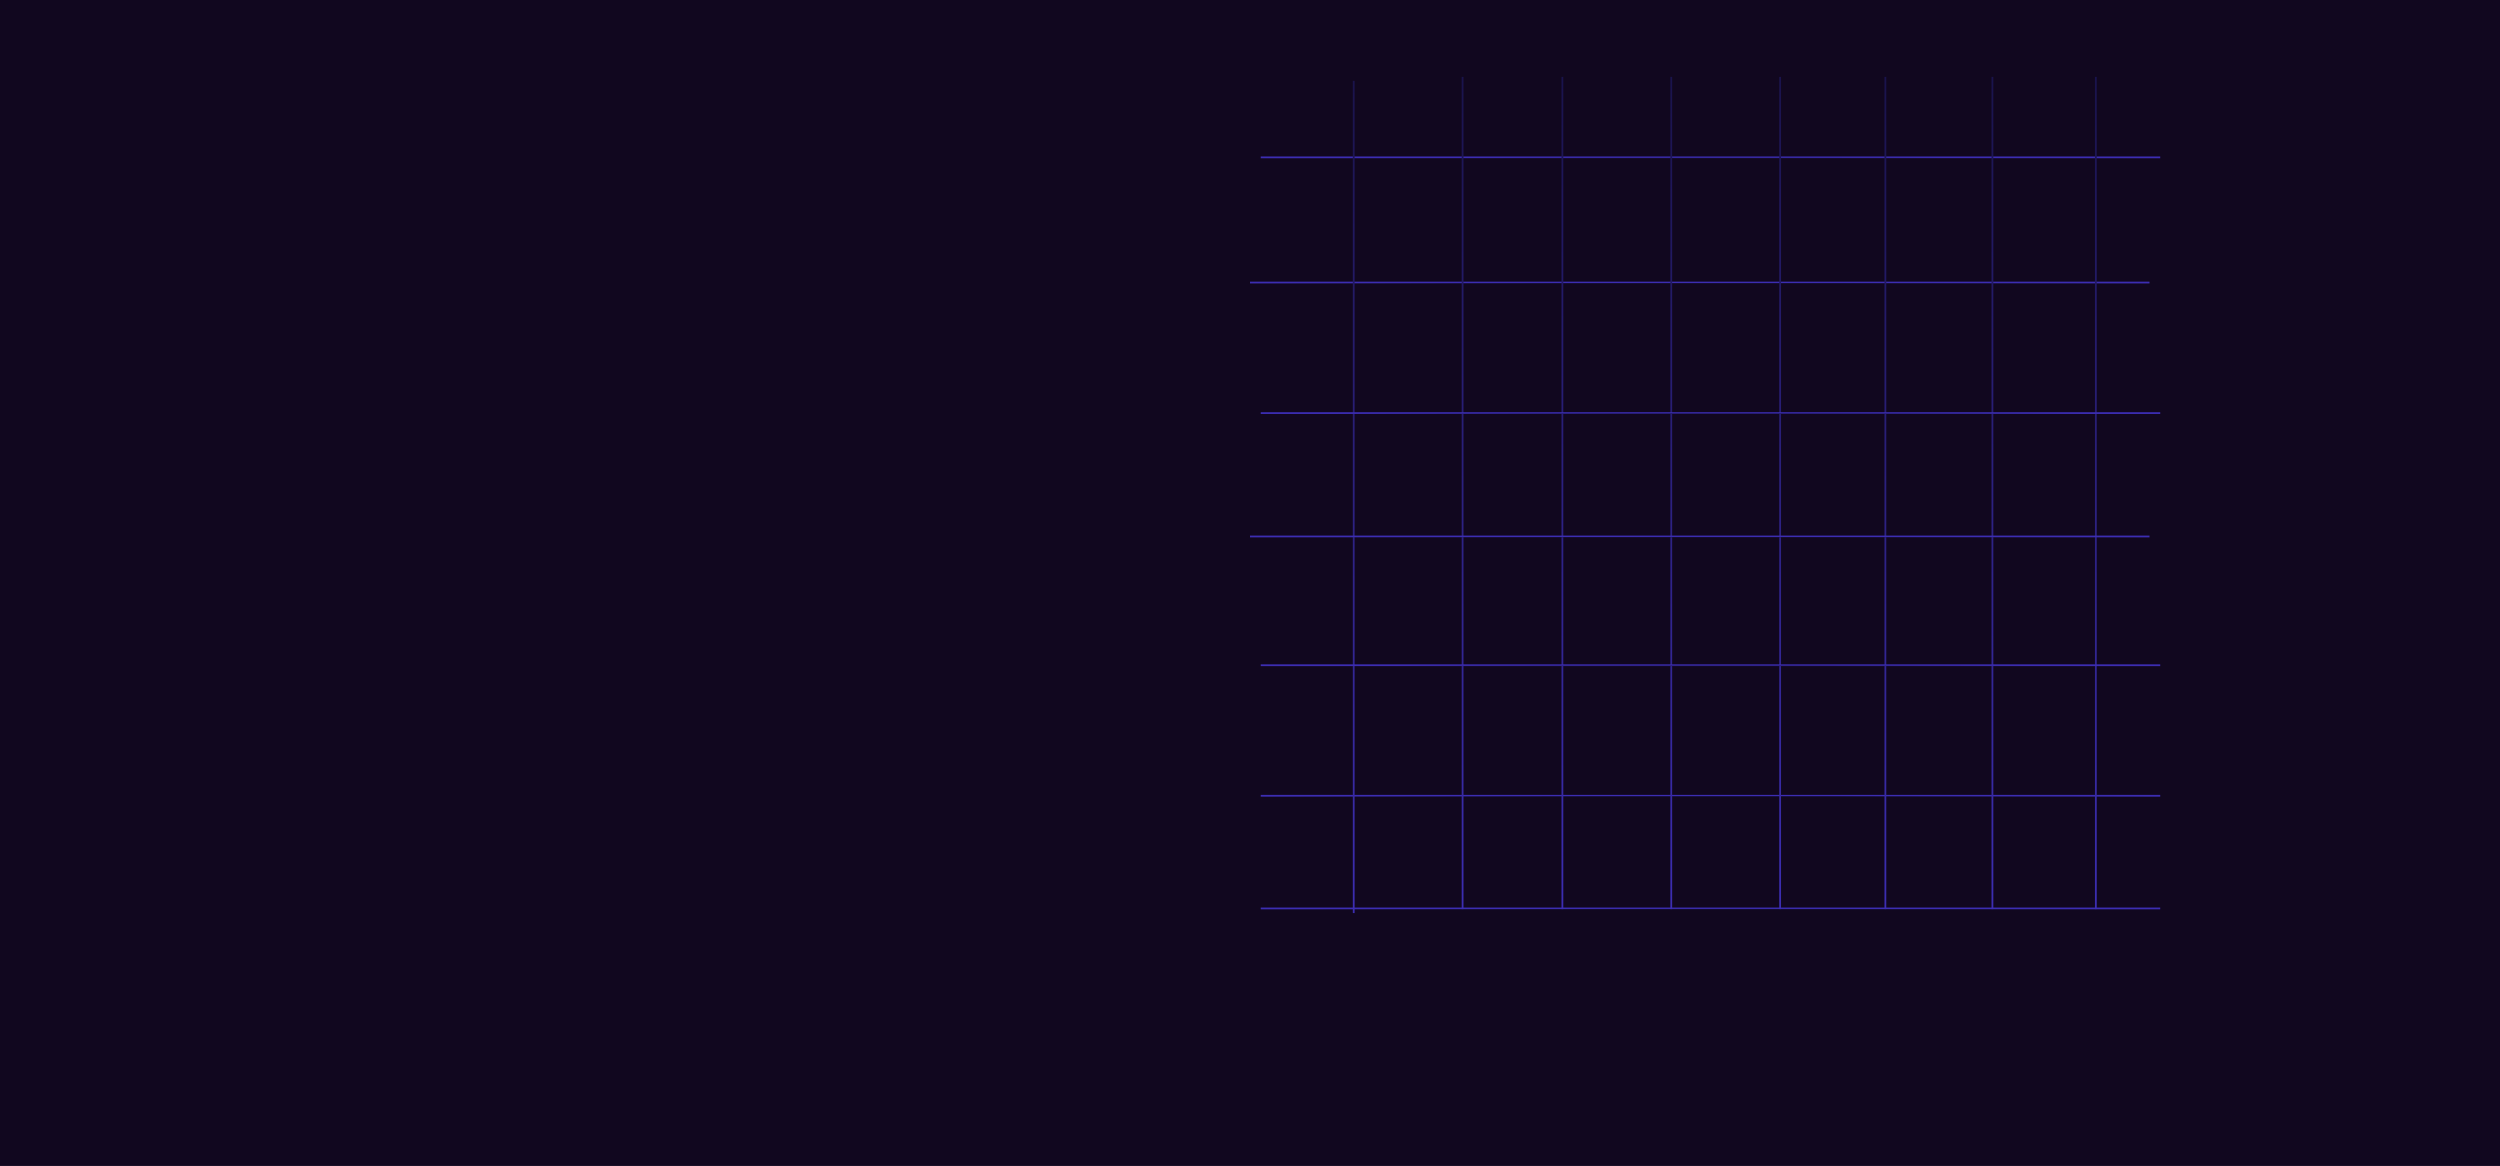
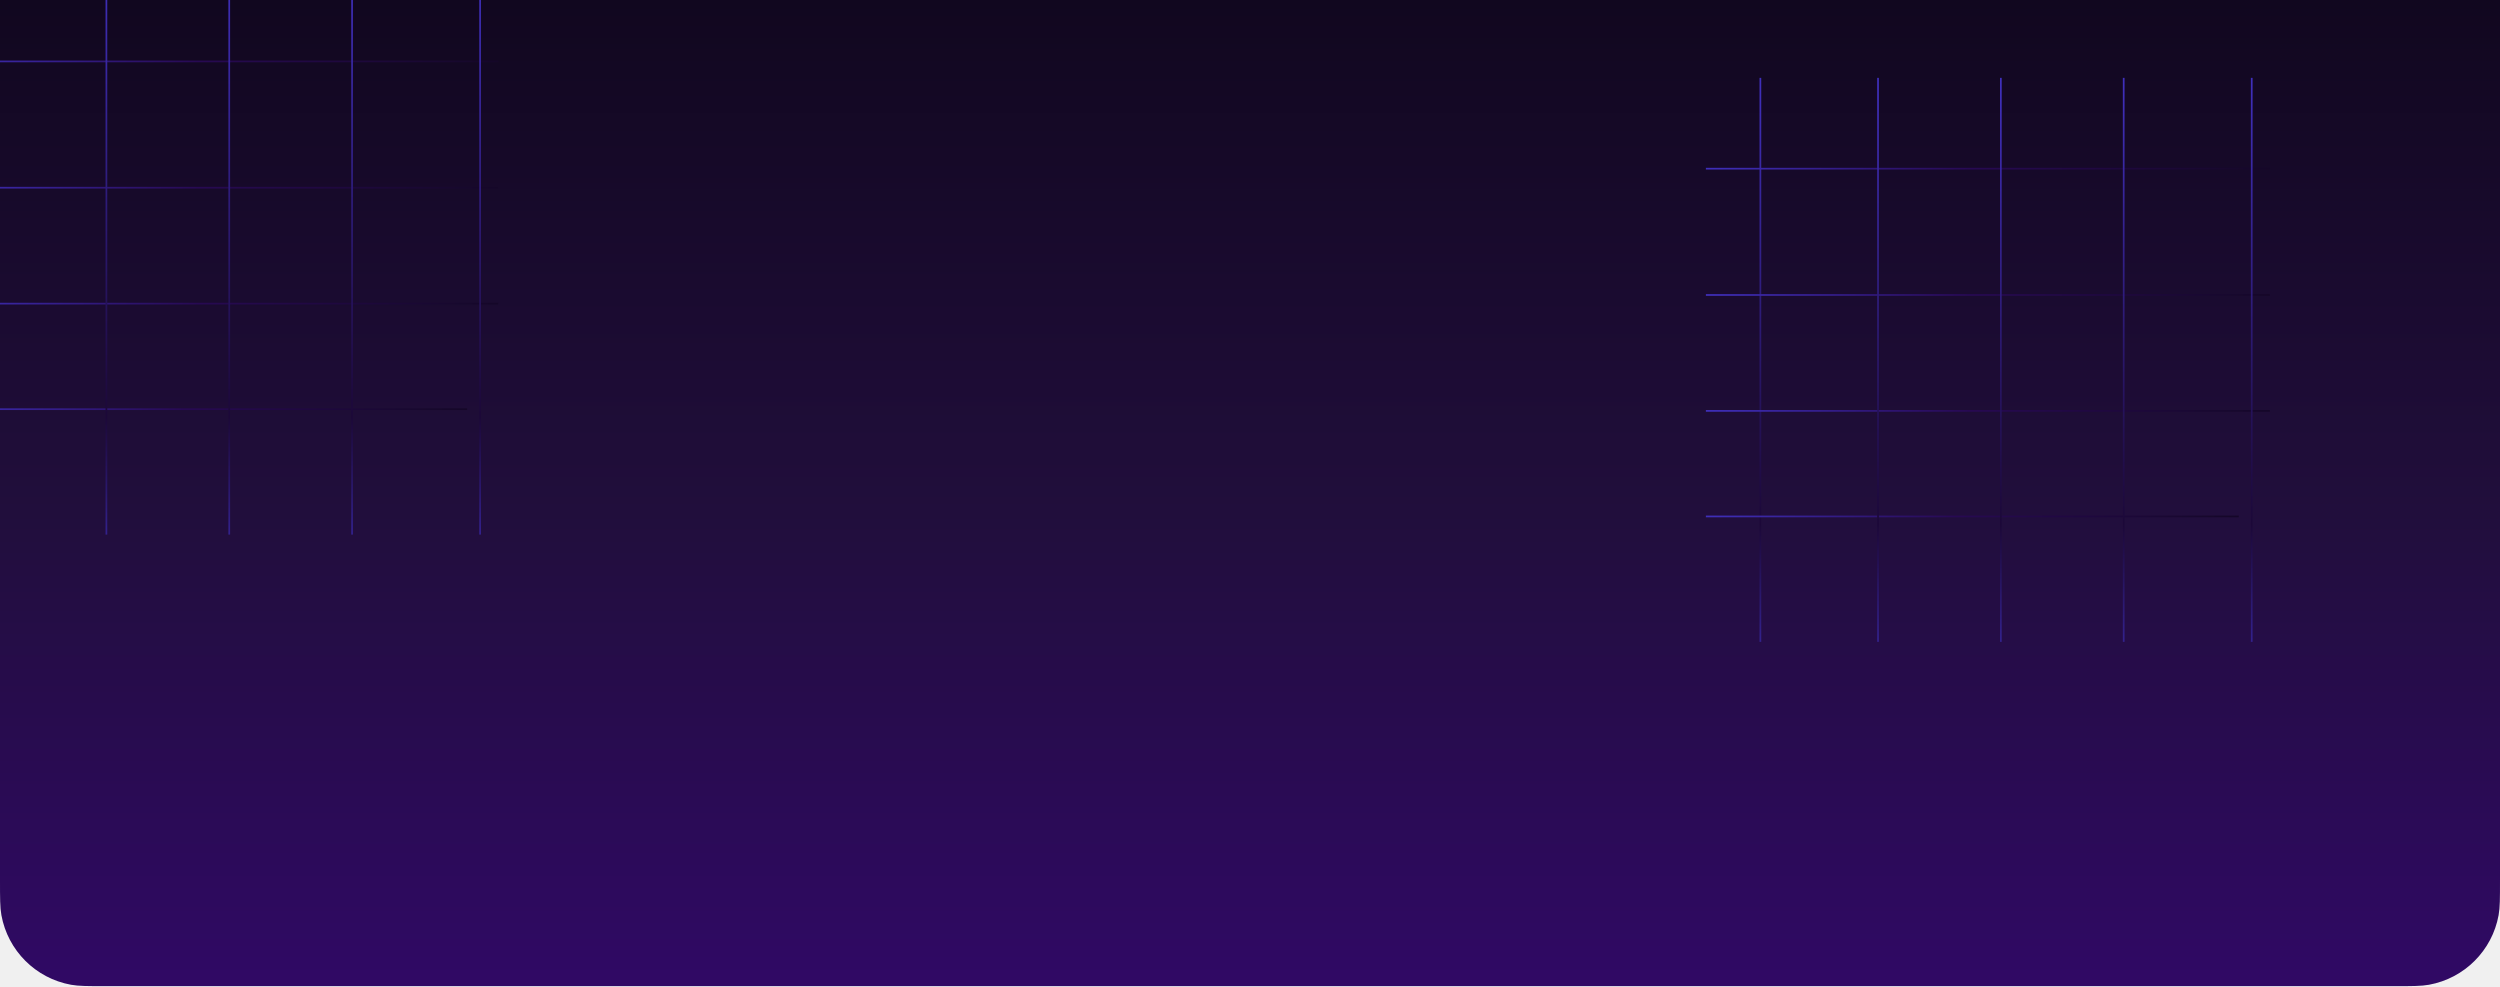
- <svg xmlns="http://www.w3.org/2000/svg" width="1398" height="652" viewBox="0 0 1398 652" fill="none">
-   <rect width="1398" height="652" fill="#11071F" />
-   <path d="M1208 445H705" stroke="url(#paint0_angular_1_2)" />
-   <path d="M1208 508H705" stroke="url(#paint1_angular_1_2)" />
-   <path d="M1208 88H705" stroke="url(#paint2_angular_1_2)" />
-   <path d="M1202 158H699" stroke="url(#paint3_angular_1_2)" />
-   <path d="M1054.3 43V508.37" stroke="url(#paint4_linear_1_2)" />
-   <path d="M1114.16 43V508.37" stroke="url(#paint5_linear_1_2)" />
-   <path d="M1172 43V508.37" stroke="url(#paint6_linear_1_2)" />
-   <path d="M757 45.216V510.586" stroke="url(#paint7_linear_1_2)" />
-   <path d="M817.88 43V508.37" stroke="url(#paint8_linear_1_2)" />
-   <path d="M873.687 43V508.37" stroke="url(#paint9_linear_1_2)" />
-   <path d="M934.567 43V508.37" stroke="url(#paint10_linear_1_2)" />
-   <path d="M995.447 43V508.37" stroke="url(#paint11_linear_1_2)" />
-   <path d="M1208 231H705" stroke="url(#paint12_angular_1_2)" />
-   <path d="M1202 300H699" stroke="url(#paint13_angular_1_2)" />
-   <path d="M1208 372H705" stroke="url(#paint14_angular_1_2)" />
+ <svg xmlns="http://www.w3.org/2000/svg" width="1445" height="570" viewBox="0 0 1445 570" fill="none">
+   <g clip-path="url(#clip0_1_2)">
+     <path d="M0 0H1445V508.5C1445 519.186 1445 524.528 1444.19 528.983C1440.45 549.441 1424.44 565.45 1403.98 569.186C1399.53 570 1394.19 570 1383.5 570H61.5C50.814 570 45.472 570 41.017 569.186C20.559 565.45 4.55 549.441 0.814 528.983C0 524.528 0 519.186 0 508.5V0Z" fill="url(#paint0_linear_1_2)" />
+     <g filter="url(#filter0_b_1_2)">
+       <line x1="1017.5" y1="371" x2="1017.5" y2="45" stroke="url(#paint1_linear_1_2)" />
+     </g>
+     <g filter="url(#filter1_b_1_2)">
+       <line x1="1312" y1="97.5" x2="986" y2="97.5" stroke="url(#paint2_linear_1_2)" />
+     </g>
+     <g filter="url(#filter2_b_1_2)">
+       <line x1="1312" y1="170.5" x2="986" y2="170.5" stroke="url(#paint3_linear_1_2)" />
+     </g>
+     <g filter="url(#filter3_b_1_2)">
+       <line x1="1312" y1="237.5" x2="986" y2="237.5" stroke="url(#paint4_linear_1_2)" />
+     </g>
+     <g filter="url(#filter4_b_1_2)">
+       <line x1="1294" y1="298.5" x2="986" y2="298.5" stroke="url(#paint5_linear_1_2)" />
+     </g>
+     <g filter="url(#filter5_b_1_2)">
+       <line x1="1085.5" y1="371" x2="1085.5" y2="45" stroke="url(#paint6_linear_1_2)" />
+     </g>
+     <g filter="url(#filter6_b_1_2)">
+       <line x1="1156.5" y1="371" x2="1156.5" y2="45" stroke="url(#paint7_linear_1_2)" />
+     </g>
+     <g filter="url(#filter7_b_1_2)">
+       <line x1="1227.5" y1="371" x2="1227.5" y2="45" stroke="url(#paint8_linear_1_2)" />
+     </g>
+     <g filter="url(#filter8_b_1_2)">
+       <line x1="1301.5" y1="371" x2="1301.5" y2="45" stroke="url(#paint9_linear_1_2)" />
+     </g>
+     <g filter="url(#filter9_b_1_2)">
+       <line x1="288" y1="35.5" x2="-38" y2="35.5" stroke="url(#paint10_linear_1_2)" />
+     </g>
+     <g filter="url(#filter10_b_1_2)">
+       <line x1="288" y1="108.5" x2="-38" y2="108.5" stroke="url(#paint11_linear_1_2)" />
+     </g>
+     <g filter="url(#filter11_b_1_2)">
+       <line x1="288" y1="175.5" x2="-38" y2="175.5" stroke="url(#paint12_linear_1_2)" />
+     </g>
+     <g filter="url(#filter12_b_1_2)">
+       <line x1="270" y1="236.5" x2="-38" y2="236.5" stroke="url(#paint13_linear_1_2)" />
+     </g>
+     <g filter="url(#filter13_b_1_2)">
+       <line x1="61.5" y1="309" x2="61.5" y2="-17" stroke="url(#paint14_linear_1_2)" />
+     </g>
+     <g filter="url(#filter14_b_1_2)">
+       <line x1="132.5" y1="309" x2="132.5" y2="-17" stroke="url(#paint15_linear_1_2)" />
+     </g>
+     <g filter="url(#filter15_b_1_2)">
+       <line x1="203.5" y1="309" x2="203.5" y2="-17" stroke="url(#paint16_linear_1_2)" />
+     </g>
+     <g filter="url(#filter16_b_1_2)">
+       <line x1="277.5" y1="309" x2="277.5" y2="-17" stroke="url(#paint17_linear_1_2)" />
+     </g>
+   </g>
  <defs>
-     <radialGradient id="paint0_angular_1_2" cx="0" cy="0" r="1" gradientUnits="userSpaceOnUse" gradientTransform="translate(956.5 445.5) rotate(90) scale(0.5 251.5)">
-       <stop stop-color="#1A134C" />
-       <stop offset="0.32" stop-color="#1D1555" />
-       <stop offset="1" stop-color="#3C2DB2" />
-     </radialGradient>
-     <radialGradient id="paint1_angular_1_2" cx="0" cy="0" r="1" gradientUnits="userSpaceOnUse" gradientTransform="translate(956.5 508.5) rotate(90) scale(0.5 251.5)">
-       <stop stop-color="#1A134C" />
-       <stop offset="0.32" stop-color="#1D1555" />
-       <stop offset="1" stop-color="#3C2DB2" />
-     </radialGradient>
-     <radialGradient id="paint2_angular_1_2" cx="0" cy="0" r="1" gradientUnits="userSpaceOnUse" gradientTransform="translate(956.5 88.5) rotate(90) scale(0.5 251.5)">
-       <stop stop-color="#1A134C" />
-       <stop offset="0.32" stop-color="#1D1555" />
-       <stop offset="1" stop-color="#3C2DB2" />
-     </radialGradient>
-     <radialGradient id="paint3_angular_1_2" cx="0" cy="0" r="1" gradientUnits="userSpaceOnUse" gradientTransform="translate(950.5 158.5) rotate(90) scale(0.5 251.5)">
-       <stop stop-color="#1A134C" />
-       <stop offset="0.32" stop-color="#1D1555" />
-       <stop offset="1" stop-color="#3C2DB2" />
-     </radialGradient>
-     <linearGradient id="paint4_linear_1_2" x1="1054.8" y1="43" x2="1054.8" y2="508.37" gradientUnits="userSpaceOnUse">
-       <stop stop-color="#1A134C" />
-       <stop offset="0.46" stop-color="#2A1F7B" />
-       <stop offset="1" stop-color="#3C2DB2" />
-     </linearGradient>
-     <linearGradient id="paint5_linear_1_2" x1="1114.66" y1="43" x2="1114.66" y2="508.37" gradientUnits="userSpaceOnUse">
-       <stop stop-color="#1A134C" />
-       <stop offset="0.46" stop-color="#2A1F7B" />
-       <stop offset="1" stop-color="#3C2DB2" />
-     </linearGradient>
-     <linearGradient id="paint6_linear_1_2" x1="1172.5" y1="43" x2="1172.5" y2="508.37" gradientUnits="userSpaceOnUse">
-       <stop stop-color="#1A134C" />
-       <stop offset="0.46" stop-color="#2A1F7B" />
-       <stop offset="1" stop-color="#3C2DB2" />
-     </linearGradient>
-     <linearGradient id="paint7_linear_1_2" x1="757.5" y1="45.216" x2="757.5" y2="510.586" gradientUnits="userSpaceOnUse">
-       <stop stop-color="#1A134C" />
-       <stop offset="0.46" stop-color="#2A1F7B" />
-       <stop offset="1" stop-color="#3C2DB2" />
-     </linearGradient>
-     <linearGradient id="paint8_linear_1_2" x1="818.38" y1="43" x2="818.38" y2="508.37" gradientUnits="userSpaceOnUse">
-       <stop stop-color="#1A134C" />
-       <stop offset="0.46" stop-color="#2A1F7B" />
-       <stop offset="1" stop-color="#3C2DB2" />
-     </linearGradient>
-     <linearGradient id="paint9_linear_1_2" x1="874.187" y1="43" x2="874.187" y2="508.37" gradientUnits="userSpaceOnUse">
-       <stop stop-color="#1A134C" />
-       <stop offset="0.46" stop-color="#2A1F7B" />
-       <stop offset="1" stop-color="#3C2DB2" />
-     </linearGradient>
-     <linearGradient id="paint10_linear_1_2" x1="935.067" y1="43" x2="935.067" y2="508.37" gradientUnits="userSpaceOnUse">
-       <stop stop-color="#1A134C" />
-       <stop offset="0.46" stop-color="#2A1F7B" />
-       <stop offset="1" stop-color="#3C2DB2" />
-     </linearGradient>
-     <linearGradient id="paint11_linear_1_2" x1="995.947" y1="43" x2="995.947" y2="508.37" gradientUnits="userSpaceOnUse">
-       <stop stop-color="#1A134C" />
-       <stop offset="0.46" stop-color="#2A1F7B" />
-       <stop offset="1" stop-color="#3C2DB2" />
-     </linearGradient>
-     <radialGradient id="paint12_angular_1_2" cx="0" cy="0" r="1" gradientUnits="userSpaceOnUse" gradientTransform="translate(956.5 231.5) rotate(90) scale(0.5 251.5)">
-       <stop stop-color="#1A134C" />
-       <stop offset="0.32" stop-color="#1D1555" />
-       <stop offset="1" stop-color="#3C2DB2" />
-     </radialGradient>
-     <radialGradient id="paint13_angular_1_2" cx="0" cy="0" r="1" gradientUnits="userSpaceOnUse" gradientTransform="translate(950.5 300.5) rotate(90) scale(0.5 251.5)">
-       <stop stop-color="#1A134C" />
-       <stop offset="0.32" stop-color="#1D1555" />
-       <stop offset="1" stop-color="#3C2DB2" />
-     </radialGradient>
-     <radialGradient id="paint14_angular_1_2" cx="0" cy="0" r="1" gradientUnits="userSpaceOnUse" gradientTransform="translate(956.5 372.5) rotate(90) scale(0.5 251.5)">
-       <stop stop-color="#1A134C" />
-       <stop offset="0.32" stop-color="#1D1555" />
-       <stop offset="1" stop-color="#3C2DB2" />
-     </radialGradient>
+     <filter id="filter0_b_1_2" x="1013" y="41" width="9" height="334" filterUnits="userSpaceOnUse" color-interpolation-filters="sRGB">
+       <feFlood flood-opacity="0" result="BackgroundImageFix" />
+       <feGaussianBlur in="BackgroundImageFix" stdDeviation="2" />
+       <feComposite in2="SourceAlpha" operator="in" result="effect1_backgroundBlur_1_2" />
+       <feBlend mode="normal" in="SourceGraphic" in2="effect1_backgroundBlur_1_2" result="shape" />
+     </filter>
+     <filter id="filter1_b_1_2" x="982" y="93" width="334" height="9" filterUnits="userSpaceOnUse" color-interpolation-filters="sRGB">
+       <feFlood flood-opacity="0" result="BackgroundImageFix" />
+       <feGaussianBlur in="BackgroundImageFix" stdDeviation="2" />
+       <feComposite in2="SourceAlpha" operator="in" result="effect1_backgroundBlur_1_2" />
+       <feBlend mode="normal" in="SourceGraphic" in2="effect1_backgroundBlur_1_2" result="shape" />
+     </filter>
+     <filter id="filter2_b_1_2" x="982" y="166" width="334" height="9" filterUnits="userSpaceOnUse" color-interpolation-filters="sRGB">
+       <feFlood flood-opacity="0" result="BackgroundImageFix" />
+       <feGaussianBlur in="BackgroundImageFix" stdDeviation="2" />
+       <feComposite in2="SourceAlpha" operator="in" result="effect1_backgroundBlur_1_2" />
+       <feBlend mode="normal" in="SourceGraphic" in2="effect1_backgroundBlur_1_2" result="shape" />
+     </filter>
+     <filter id="filter3_b_1_2" x="982" y="233" width="334" height="9" filterUnits="userSpaceOnUse" color-interpolation-filters="sRGB">
+       <feFlood flood-opacity="0" result="BackgroundImageFix" />
+       <feGaussianBlur in="BackgroundImageFix" stdDeviation="2" />
+       <feComposite in2="SourceAlpha" operator="in" result="effect1_backgroundBlur_1_2" />
+       <feBlend mode="normal" in="SourceGraphic" in2="effect1_backgroundBlur_1_2" result="shape" />
+     </filter>
+     <filter id="filter4_b_1_2" x="982" y="294" width="316" height="9" filterUnits="userSpaceOnUse" color-interpolation-filters="sRGB">
+       <feFlood flood-opacity="0" result="BackgroundImageFix" />
+       <feGaussianBlur in="BackgroundImageFix" stdDeviation="2" />
+       <feComposite in2="SourceAlpha" operator="in" result="effect1_backgroundBlur_1_2" />
+       <feBlend mode="normal" in="SourceGraphic" in2="effect1_backgroundBlur_1_2" result="shape" />
+     </filter>
+     <filter id="filter5_b_1_2" x="1081" y="41" width="9" height="334" filterUnits="userSpaceOnUse" color-interpolation-filters="sRGB">
+       <feFlood flood-opacity="0" result="BackgroundImageFix" />
+       <feGaussianBlur in="BackgroundImageFix" stdDeviation="2" />
+       <feComposite in2="SourceAlpha" operator="in" result="effect1_backgroundBlur_1_2" />
+       <feBlend mode="normal" in="SourceGraphic" in2="effect1_backgroundBlur_1_2" result="shape" />
+     </filter>
+     <filter id="filter6_b_1_2" x="1152" y="41" width="9" height="334" filterUnits="userSpaceOnUse" color-interpolation-filters="sRGB">
+       <feFlood flood-opacity="0" result="BackgroundImageFix" />
+       <feGaussianBlur in="BackgroundImageFix" stdDeviation="2" />
+       <feComposite in2="SourceAlpha" operator="in" result="effect1_backgroundBlur_1_2" />
+       <feBlend mode="normal" in="SourceGraphic" in2="effect1_backgroundBlur_1_2" result="shape" />
+     </filter>
+     <filter id="filter7_b_1_2" x="1223" y="41" width="9" height="334" filterUnits="userSpaceOnUse" color-interpolation-filters="sRGB">
+       <feFlood flood-opacity="0" result="BackgroundImageFix" />
+       <feGaussianBlur in="BackgroundImageFix" stdDeviation="2" />
+       <feComposite in2="SourceAlpha" operator="in" result="effect1_backgroundBlur_1_2" />
+       <feBlend mode="normal" in="SourceGraphic" in2="effect1_backgroundBlur_1_2" result="shape" />
+     </filter>
+     <filter id="filter8_b_1_2" x="1297" y="41" width="9" height="334" filterUnits="userSpaceOnUse" color-interpolation-filters="sRGB">
+       <feFlood flood-opacity="0" result="BackgroundImageFix" />
+       <feGaussianBlur in="BackgroundImageFix" stdDeviation="2" />
+       <feComposite in2="SourceAlpha" operator="in" result="effect1_backgroundBlur_1_2" />
+       <feBlend mode="normal" in="SourceGraphic" in2="effect1_backgroundBlur_1_2" result="shape" />
+     </filter>
+     <filter id="filter9_b_1_2" x="-42" y="31" width="334" height="9" filterUnits="userSpaceOnUse" color-interpolation-filters="sRGB">
+       <feFlood flood-opacity="0" result="BackgroundImageFix" />
+       <feGaussianBlur in="BackgroundImageFix" stdDeviation="2" />
+       <feComposite in2="SourceAlpha" operator="in" result="effect1_backgroundBlur_1_2" />
+       <feBlend mode="normal" in="SourceGraphic" in2="effect1_backgroundBlur_1_2" result="shape" />
+     </filter>
+     <filter id="filter10_b_1_2" x="-42" y="104" width="334" height="9" filterUnits="userSpaceOnUse" color-interpolation-filters="sRGB">
+       <feFlood flood-opacity="0" result="BackgroundImageFix" />
+       <feGaussianBlur in="BackgroundImageFix" stdDeviation="2" />
+       <feComposite in2="SourceAlpha" operator="in" result="effect1_backgroundBlur_1_2" />
+       <feBlend mode="normal" in="SourceGraphic" in2="effect1_backgroundBlur_1_2" result="shape" />
+     </filter>
+     <filter id="filter11_b_1_2" x="-42" y="171" width="334" height="9" filterUnits="userSpaceOnUse" color-interpolation-filters="sRGB">
+       <feFlood flood-opacity="0" result="BackgroundImageFix" />
+       <feGaussianBlur in="BackgroundImageFix" stdDeviation="2" />
+       <feComposite in2="SourceAlpha" operator="in" result="effect1_backgroundBlur_1_2" />
+       <feBlend mode="normal" in="SourceGraphic" in2="effect1_backgroundBlur_1_2" result="shape" />
+     </filter>
+     <filter id="filter12_b_1_2" x="-42" y="232" width="316" height="9" filterUnits="userSpaceOnUse" color-interpolation-filters="sRGB">
+       <feFlood flood-opacity="0" result="BackgroundImageFix" />
+       <feGaussianBlur in="BackgroundImageFix" stdDeviation="2" />
+       <feComposite in2="SourceAlpha" operator="in" result="effect1_backgroundBlur_1_2" />
+       <feBlend mode="normal" in="SourceGraphic" in2="effect1_backgroundBlur_1_2" result="shape" />
+     </filter>
+     <filter id="filter13_b_1_2" x="57" y="-21" width="9" height="334" filterUnits="userSpaceOnUse" color-interpolation-filters="sRGB">
+       <feFlood flood-opacity="0" result="BackgroundImageFix" />
+       <feGaussianBlur in="BackgroundImageFix" stdDeviation="2" />
+       <feComposite in2="SourceAlpha" operator="in" result="effect1_backgroundBlur_1_2" />
+       <feBlend mode="normal" in="SourceGraphic" in2="effect1_backgroundBlur_1_2" result="shape" />
+     </filter>
+     <filter id="filter14_b_1_2" x="128" y="-21" width="9" height="334" filterUnits="userSpaceOnUse" color-interpolation-filters="sRGB">
+       <feFlood flood-opacity="0" result="BackgroundImageFix" />
+       <feGaussianBlur in="BackgroundImageFix" stdDeviation="2" />
+       <feComposite in2="SourceAlpha" operator="in" result="effect1_backgroundBlur_1_2" />
+       <feBlend mode="normal" in="SourceGraphic" in2="effect1_backgroundBlur_1_2" result="shape" />
+     </filter>
+     <filter id="filter15_b_1_2" x="199" y="-21" width="9" height="334" filterUnits="userSpaceOnUse" color-interpolation-filters="sRGB">
+       <feFlood flood-opacity="0" result="BackgroundImageFix" />
+       <feGaussianBlur in="BackgroundImageFix" stdDeviation="2" />
+       <feComposite in2="SourceAlpha" operator="in" result="effect1_backgroundBlur_1_2" />
+       <feBlend mode="normal" in="SourceGraphic" in2="effect1_backgroundBlur_1_2" result="shape" />
+     </filter>
+     <filter id="filter16_b_1_2" x="273" y="-21" width="9" height="334" filterUnits="userSpaceOnUse" color-interpolation-filters="sRGB">
+       <feFlood flood-opacity="0" result="BackgroundImageFix" />
+       <feGaussianBlur in="BackgroundImageFix" stdDeviation="2" />
+       <feComposite in2="SourceAlpha" operator="in" result="effect1_backgroundBlur_1_2" />
+       <feBlend mode="normal" in="SourceGraphic" in2="effect1_backgroundBlur_1_2" result="shape" />
+     </filter>
+     <linearGradient id="paint0_linear_1_2" x1="722.5" y1="0" x2="722.5" y2="570" gradientUnits="userSpaceOnUse">
+       <stop stop-color="#11071F" />
+       <stop offset="0.23" stop-color="#180A2C" />
+       <stop offset="0.52" stop-color="#210E3C" />
+       <stop offset="1" stop-color="#300965" />
+     </linearGradient>
+     <linearGradient id="paint1_linear_1_2" x1="1017.5" y1="408" x2="1018.5" y2="45" gradientUnits="userSpaceOnUse">
+       <stop offset="0.001" stop-color="#3F2FBB" />
+       <stop offset="0.289" stop-color="#1C0838" />
+       <stop offset="0.99" stop-color="#3F2FBB" />
+     </linearGradient>
+     <linearGradient id="paint2_linear_1_2" x1="1349" y1="97.5" x2="986" y2="96.5" gradientUnits="userSpaceOnUse">
+       <stop stop-color="#11071F" />
+       <stop offset="0.578" stop-color="#270952" />
+       <stop offset="1" stop-color="#3F2FBB" />
+     </linearGradient>
+     <linearGradient id="paint3_linear_1_2" x1="1349" y1="170.5" x2="986" y2="169.5" gradientUnits="userSpaceOnUse">
+       <stop stop-color="#11071F" />
+       <stop offset="0.578" stop-color="#270952" />
+       <stop offset="1" stop-color="#3F2FBB" />
+     </linearGradient>
+     <linearGradient id="paint4_linear_1_2" x1="1349" y1="237.5" x2="986" y2="236.5" gradientUnits="userSpaceOnUse">
+       <stop stop-color="#11071F" />
+       <stop offset="0.578" stop-color="#270952" />
+       <stop offset="1" stop-color="#3F2FBB" />
+     </linearGradient>
+     <linearGradient id="paint5_linear_1_2" x1="1328.96" y1="298.5" x2="986" y2="297.607" gradientUnits="userSpaceOnUse">
+       <stop stop-color="#11071F" />
+       <stop offset="0.578" stop-color="#270952" />
+       <stop offset="1" stop-color="#3F2FBB" />
+     </linearGradient>
+     <linearGradient id="paint6_linear_1_2" x1="1085.5" y1="408" x2="1086.5" y2="45" gradientUnits="userSpaceOnUse">
+       <stop offset="0.001" stop-color="#3F2FBB" />
+       <stop offset="0.289" stop-color="#1C0838" />
+       <stop offset="0.99" stop-color="#3F2FBB" />
+     </linearGradient>
+     <linearGradient id="paint7_linear_1_2" x1="1156.5" y1="408" x2="1157.5" y2="45" gradientUnits="userSpaceOnUse">
+       <stop offset="0.001" stop-color="#3F2FBB" />
+       <stop offset="0.289" stop-color="#1C0838" />
+       <stop offset="0.99" stop-color="#3F2FBB" />
+     </linearGradient>
+     <linearGradient id="paint8_linear_1_2" x1="1227.5" y1="408" x2="1228.5" y2="45" gradientUnits="userSpaceOnUse">
+       <stop offset="0.001" stop-color="#3F2FBB" />
+       <stop offset="0.289" stop-color="#1C0838" />
+       <stop offset="0.99" stop-color="#3F2FBB" />
+     </linearGradient>
+     <linearGradient id="paint9_linear_1_2" x1="1301.5" y1="408" x2="1302.5" y2="45" gradientUnits="userSpaceOnUse">
+       <stop offset="0.001" stop-color="#3F2FBB" />
+       <stop offset="0.289" stop-color="#1C0838" />
+       <stop offset="0.99" stop-color="#3F2FBB" />
+     </linearGradient>
+     <linearGradient id="paint10_linear_1_2" x1="325" y1="35.5" x2="-38" y2="34.5" gradientUnits="userSpaceOnUse">
+       <stop stop-color="#11071F" />
+       <stop offset="0.578" stop-color="#270952" />
+       <stop offset="1" stop-color="#3F2FBB" />
+     </linearGradient>
+     <linearGradient id="paint11_linear_1_2" x1="325" y1="108.5" x2="-38" y2="107.5" gradientUnits="userSpaceOnUse">
+       <stop stop-color="#11071F" />
+       <stop offset="0.578" stop-color="#270952" />
+       <stop offset="1" stop-color="#3F2FBB" />
+     </linearGradient>
+     <linearGradient id="paint12_linear_1_2" x1="325" y1="175.5" x2="-38" y2="174.5" gradientUnits="userSpaceOnUse">
+       <stop stop-color="#11071F" />
+       <stop offset="0.578" stop-color="#270952" />
+       <stop offset="1" stop-color="#3F2FBB" />
+     </linearGradient>
+     <linearGradient id="paint13_linear_1_2" x1="304.957" y1="236.5" x2="-38" y2="235.607" gradientUnits="userSpaceOnUse">
+       <stop stop-color="#11071F" />
+       <stop offset="0.578" stop-color="#270952" />
+       <stop offset="1" stop-color="#3F2FBB" />
+     </linearGradient>
+     <linearGradient id="paint14_linear_1_2" x1="61.5" y1="346" x2="62.5" y2="-17" gradientUnits="userSpaceOnUse">
+       <stop offset="0.001" stop-color="#3F2FBB" />
+       <stop offset="0.289" stop-color="#1C0838" />
+       <stop offset="0.99" stop-color="#3F2FBB" />
+     </linearGradient>
+     <linearGradient id="paint15_linear_1_2" x1="132.5" y1="346" x2="133.5" y2="-17" gradientUnits="userSpaceOnUse">
+       <stop offset="0.001" stop-color="#3F2FBB" />
+       <stop offset="0.289" stop-color="#1C0838" />
+       <stop offset="0.99" stop-color="#3F2FBB" />
+     </linearGradient>
+     <linearGradient id="paint16_linear_1_2" x1="203.5" y1="346" x2="204.5" y2="-17" gradientUnits="userSpaceOnUse">
+       <stop offset="0.001" stop-color="#3F2FBB" />
+       <stop offset="0.289" stop-color="#1C0838" />
+       <stop offset="0.99" stop-color="#3F2FBB" />
+     </linearGradient>
+     <linearGradient id="paint17_linear_1_2" x1="277.5" y1="346" x2="278.5" y2="-17" gradientUnits="userSpaceOnUse">
+       <stop offset="0.001" stop-color="#3F2FBB" />
+       <stop offset="0.289" stop-color="#1C0838" />
+       <stop offset="0.99" stop-color="#3F2FBB" />
+     </linearGradient>
+     <clipPath id="clip0_1_2">
+       <path d="M0 0H1445V508.5C1445 519.186 1445 524.528 1444.19 528.983C1440.45 549.441 1424.44 565.45 1403.98 569.186C1399.53 570 1394.19 570 1383.5 570H61.5C50.814 570 45.472 570 41.017 569.186C20.559 565.45 4.55 549.441 0.814 528.983C0 524.528 0 519.186 0 508.5V0Z" fill="white" />
+     </clipPath>
  </defs>
</svg>
